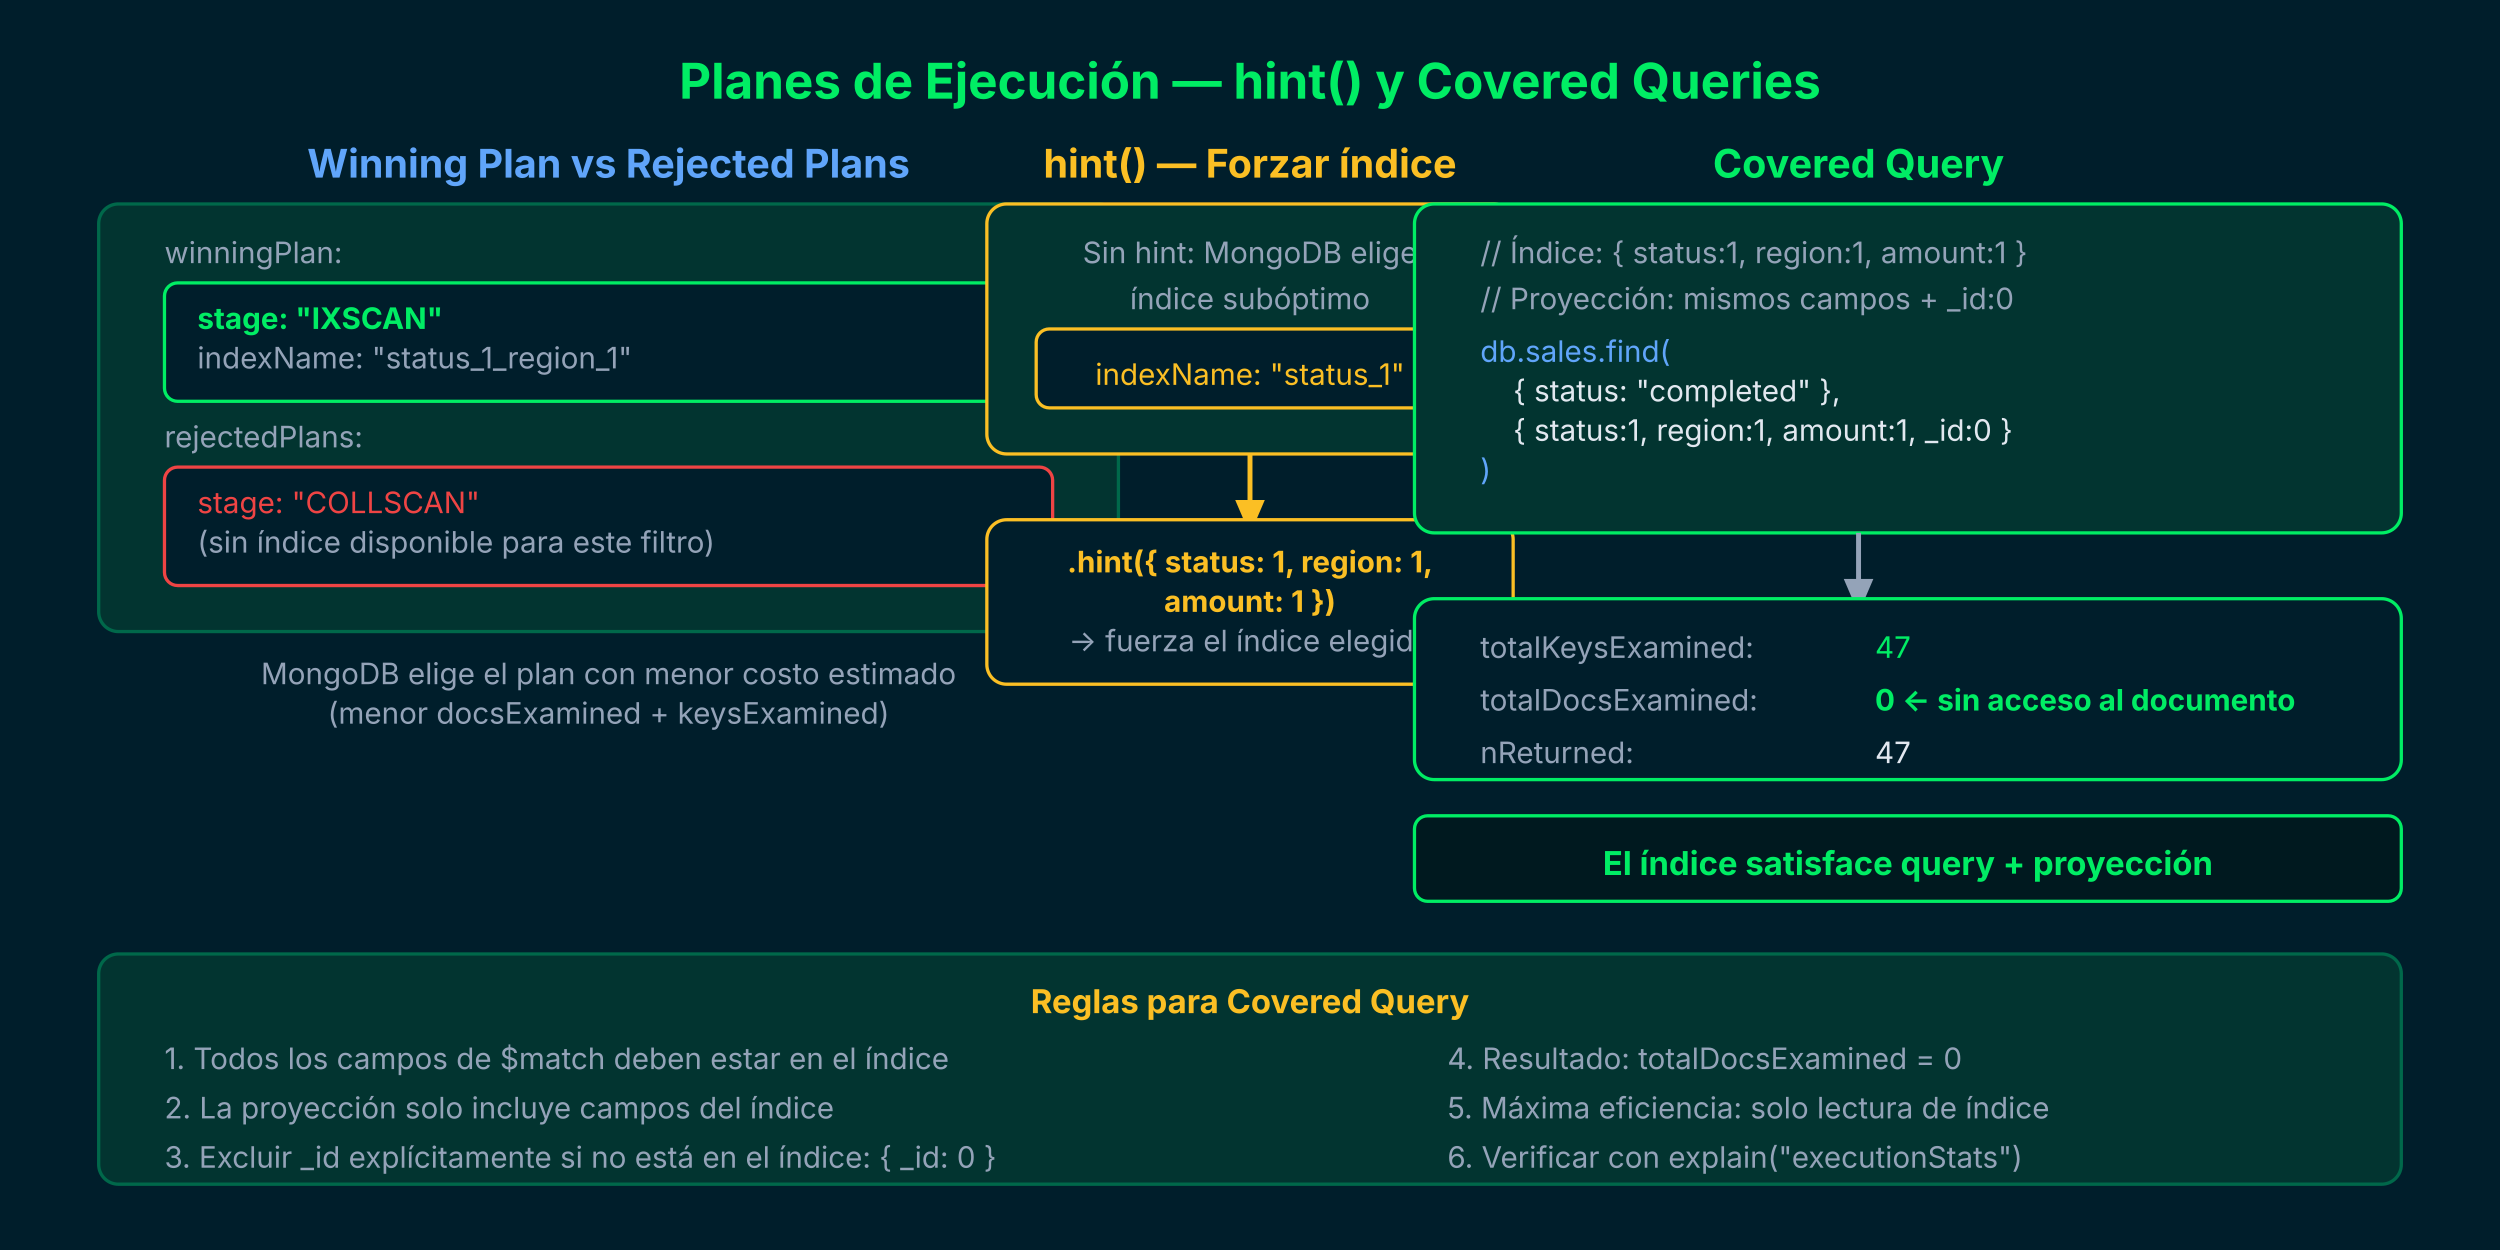
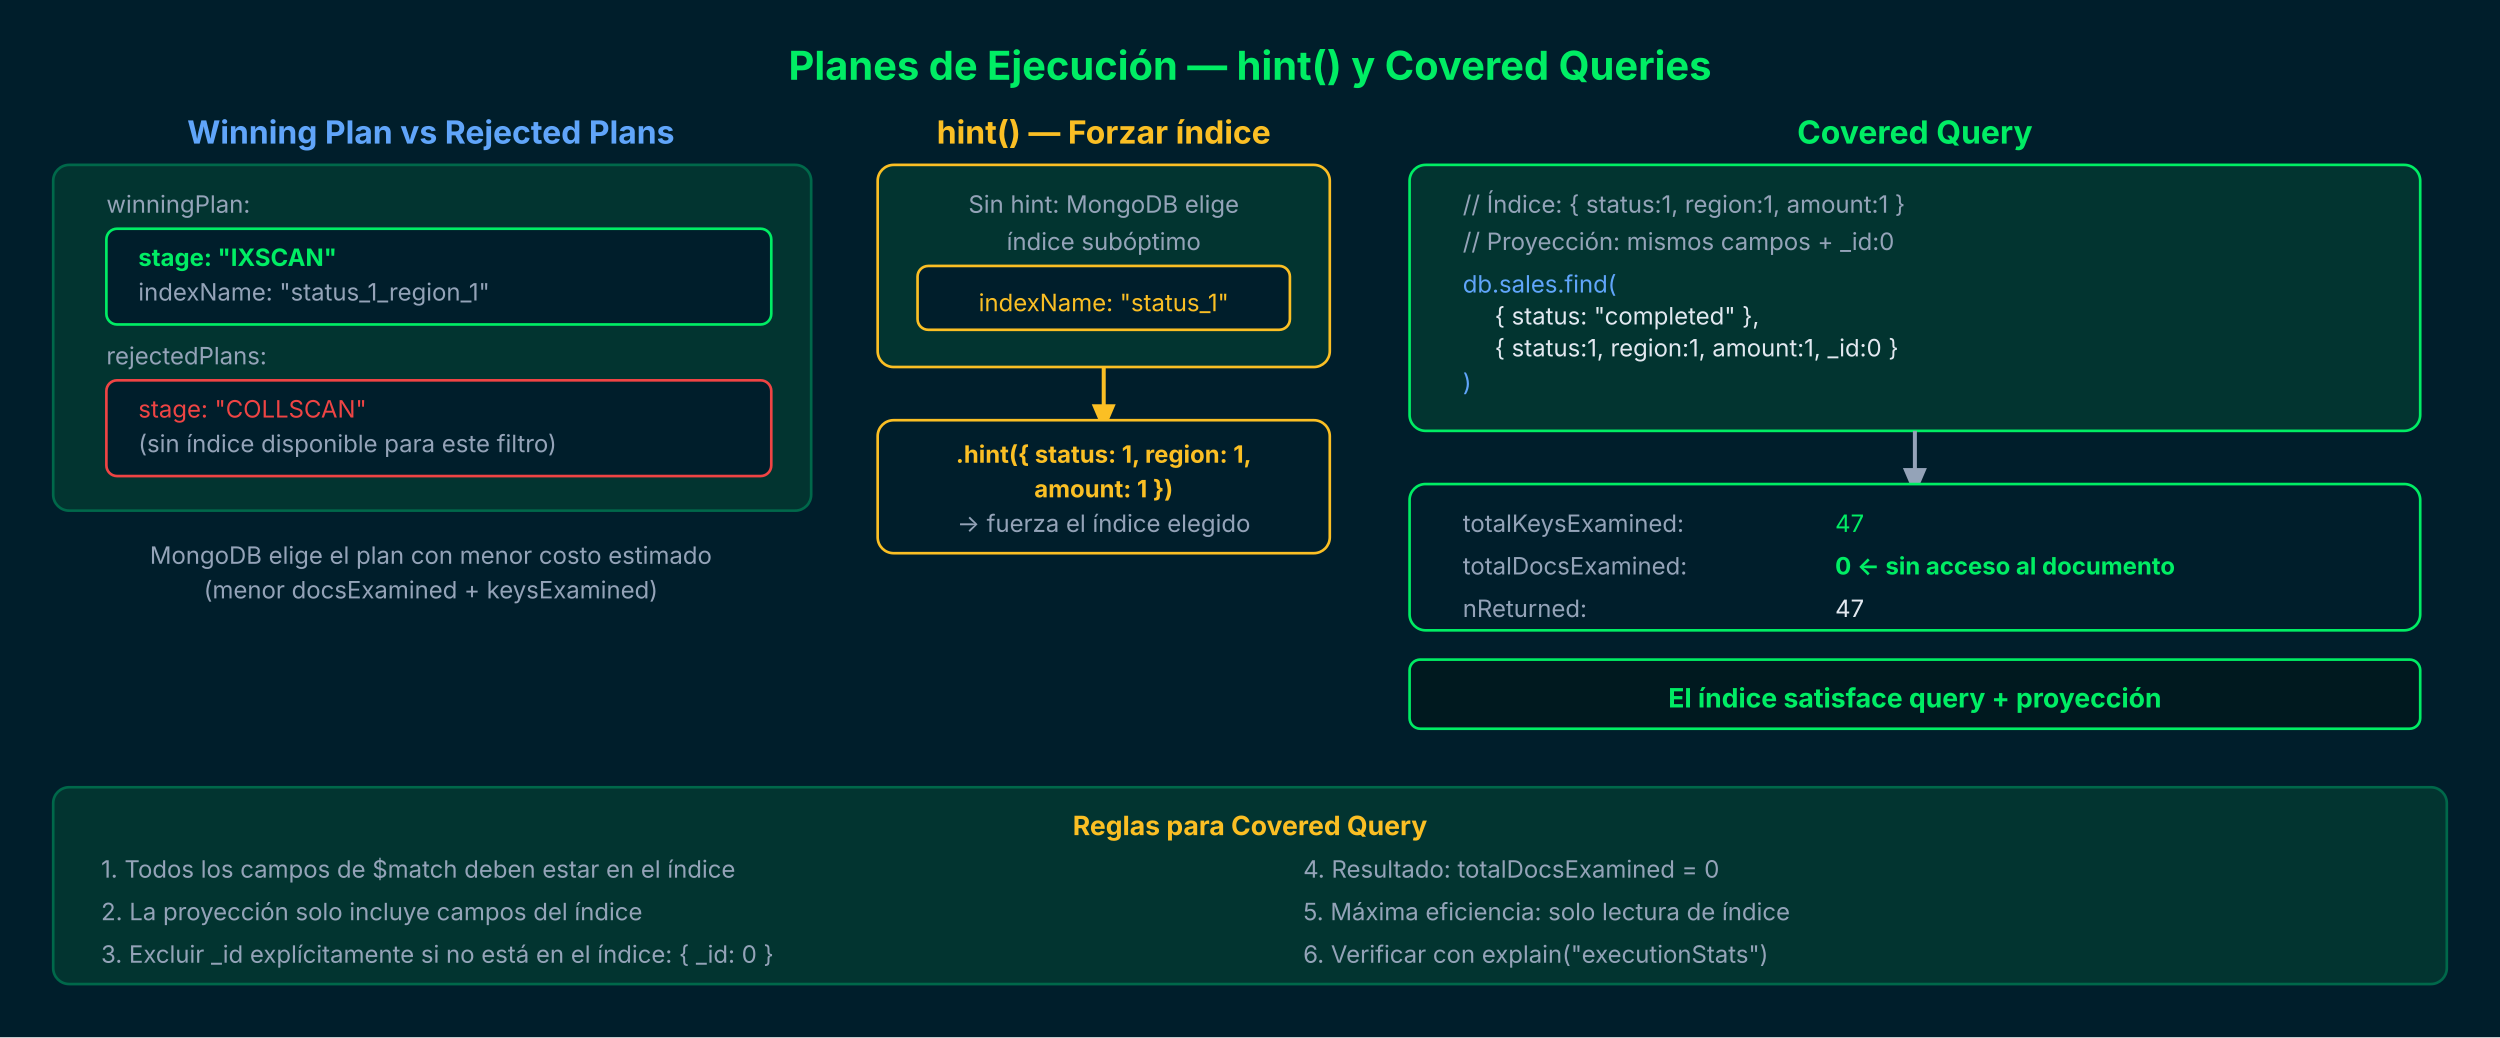
- <svg xmlns="http://www.w3.org/2000/svg" viewBox="0 0 760 380" font-family="Inter, Roboto, sans-serif">
-   <rect width="760" height="380" fill="#001E2B" />
-   <text x="380" y="30" text-anchor="middle" fill="#00ED64" font-size="15" font-weight="bold">Planes de Ejecución — hint() y Covered Queries</text>
-   <text x="185" y="54" text-anchor="middle" fill="#60a5fa" font-size="12" font-weight="bold">Winning Plan vs Rejected Plans</text>
-   <rect x="30" y="62" width="310" height="130" rx="6" fill="#023430" stroke="#00684A" />
-   <text x="50" y="80" fill="#94a3b8" font-size="9">winningPlan:</text>
-   <rect x="50" y="86" width="270" height="36" rx="4" fill="#001E2B" stroke="#00ED64" />
-   <text x="60" y="100" fill="#00ED64" font-size="9" font-weight="bold">stage: "IXSCAN"</text>
-   <text x="60" y="112" fill="#94a3b8" font-size="9">indexName: "status_1_region_1"</text>
-   <text x="50" y="136" fill="#94a3b8" font-size="9">rejectedPlans:</text>
-   <rect x="50" y="142" width="270" height="36" rx="4" fill="#001E2B" stroke="#ef4444" />
-   <text x="60" y="156" fill="#ef4444" font-size="9">stage: "COLLSCAN"</text>
-   <text x="60" y="168" fill="#94a3b8" font-size="9">(sin índice disponible para este filtro)</text>
-   <text x="185" y="208" text-anchor="middle" fill="#94a3b8" font-size="9">MongoDB elige el plan con menor costo estimado</text>
-   <text x="185" y="220" text-anchor="middle" fill="#94a3b8" font-size="9">(menor docsExamined + keysExamined)</text>
-   <text x="380" y="54" text-anchor="middle" fill="#fbbf24" font-size="12" font-weight="bold">hint() — Forzar índice</text>
-   <rect x="300" y="62" width="160" height="76" rx="6" fill="#023430" stroke="#fbbf24" />
-   <text x="380" y="80" text-anchor="middle" fill="#94a3b8" font-size="9">Sin hint: MongoDB elige</text>
-   <text x="380" y="94" text-anchor="middle" fill="#94a3b8" font-size="9">índice subóptimo</text>
-   <rect x="315" y="100" width="130" height="24" rx="4" fill="#001E2B" stroke="#fbbf24" />
-   <text x="380" y="117" text-anchor="middle" fill="#fbbf24" font-size="9">indexName: "status_1"</text>
-   <line x1="380" y1="138" x2="380" y2="158" stroke="#fbbf24" stroke-width="1.5" marker-end="url(#arrY)" />
-   <rect x="300" y="158" width="160" height="50" rx="6" fill="#001E2B" stroke="#fbbf24" />
-   <text x="380" y="174" text-anchor="middle" fill="#fbbf24" font-size="9" font-weight="bold">.hint({ status: 1, region: 1,</text>
-   <text x="380" y="186" text-anchor="middle" fill="#fbbf24" font-size="9" font-weight="bold">amount: 1 })</text>
-   <text x="380" y="198" text-anchor="middle" fill="#94a3b8" font-size="9">→ fuerza el índice elegido</text>
-   <text x="565" y="54" text-anchor="middle" fill="#00ED64" font-size="12" font-weight="bold">Covered Query</text>
-   <rect x="430" y="62" width="300" height="100" rx="6" fill="#023430" stroke="#00ED64" />
-   <text x="450" y="80" fill="#94a3b8" font-size="9">// Índice: { status:1, region:1, amount:1 }</text>
-   <text x="450" y="94" fill="#94a3b8" font-size="9">// Proyección: mismos campos + _id:0</text>
-   <text x="450" y="110" fill="#60a5fa" font-size="9">db.sales.find(</text>
-   <text x="460" y="122" fill="#e2e8f0" font-size="9">{ status: "completed" },</text>
-   <text x="460" y="134" fill="#e2e8f0" font-size="9">{ status:1, region:1, amount:1, _id:0 }</text>
-   <text x="450" y="146" fill="#60a5fa" font-size="9">)</text>
-   <line x1="565" y1="162" x2="565" y2="182" stroke="#94a3b8" stroke-width="1.5" marker-end="url(#arr)" />
-   <rect x="430" y="182" width="300" height="55" rx="6" fill="#001E2B" stroke="#00ED64" />
-   <text x="450" y="200" fill="#94a3b8" font-size="9">totalKeysExamined:</text>
-   <text x="570" y="200" fill="#00ED64" font-size="9">47</text>
-   <text x="450" y="216" fill="#94a3b8" font-size="9">totalDocsExamined:</text>
-   <text x="570" y="216" fill="#00ED64" font-size="9" font-weight="bold">0  ← sin acceso al documento</text>
-   <text x="450" y="232" fill="#94a3b8" font-size="9">nReturned:</text>
-   <text x="570" y="232" fill="#e2e8f0" font-size="9">47</text>
-   <rect x="430" y="248" width="300" height="26" rx="4" fill="#00191f" stroke="#00ED64" />
-   <text x="580" y="266" text-anchor="middle" fill="#00ED64" font-size="10" font-weight="bold">El índice satisface query + proyección</text>
-   <rect x="30" y="290" width="700" height="70" rx="6" fill="#023430" stroke="#00684A" />
-   <text x="380" y="308" text-anchor="middle" fill="#fbbf24" font-size="10" font-weight="bold">Reglas para Covered Query</text>
-   <text x="50" y="325" fill="#94a3b8" font-size="9">1. Todos los campos de $match deben estar en el índice</text>
-   <text x="50" y="340" fill="#94a3b8" font-size="9">2. La proyección solo incluye campos del índice</text>
-   <text x="50" y="355" fill="#94a3b8" font-size="9">3. Excluir _id explícitamente si no está en el índice: { _id: 0 }</text>
-   <text x="440" y="325" fill="#94a3b8" font-size="9">4. Resultado: totalDocsExamined = 0</text>
-   <text x="440" y="340" fill="#94a3b8" font-size="9">5. Máxima eficiencia: solo lectura de índice</text>
-   <text x="440" y="355" fill="#94a3b8" font-size="9">6. Verificar con explain("executionStats")</text>
+ <svg xmlns="http://www.w3.org/2000/svg" viewBox="0 0 940 390" font-family="Inter, Roboto, sans-serif">
+   <rect width="940" height="390" fill="#001E2B" />
+   <text x="470" y="30" text-anchor="middle" fill="#00ED64" font-size="15" font-weight="bold">Planes de Ejecución — hint() y Covered Queries</text>
+   <text x="162" y="54" text-anchor="middle" fill="#60a5fa" font-size="12" font-weight="bold">Winning Plan vs Rejected Plans</text>
+   <rect x="20" y="62" width="285" height="130" rx="6" fill="#023430" stroke="#00684A" />
+   <text x="40" y="80" fill="#94a3b8" font-size="9">winningPlan:</text>
+   <rect x="40" y="86" width="250" height="36" rx="4" fill="#001E2B" stroke="#00ED64" />
+   <text x="52" y="100" fill="#00ED64" font-size="9" font-weight="bold">stage: "IXSCAN"</text>
+   <text x="52" y="113" fill="#94a3b8" font-size="9">indexName: "status_1_region_1"</text>
+   <text x="40" y="137" fill="#94a3b8" font-size="9">rejectedPlans:</text>
+   <rect x="40" y="143" width="250" height="36" rx="4" fill="#001E2B" stroke="#ef4444" />
+   <text x="52" y="157" fill="#ef4444" font-size="9">stage: "COLLSCAN"</text>
+   <text x="52" y="170" fill="#94a3b8" font-size="9">(sin índice disponible para este filtro)</text>
+   <text x="162" y="212" text-anchor="middle" fill="#94a3b8" font-size="9">MongoDB elige el plan con menor costo estimado</text>
+   <text x="162" y="225" text-anchor="middle" fill="#94a3b8" font-size="9">(menor docsExamined + keysExamined)</text>
+   <text x="415" y="54" text-anchor="middle" fill="#fbbf24" font-size="12" font-weight="bold">hint() — Forzar índice</text>
+   <rect x="330" y="62" width="170" height="76" rx="6" fill="#023430" stroke="#fbbf24" />
+   <text x="415" y="80" text-anchor="middle" fill="#94a3b8" font-size="9">Sin hint: MongoDB elige</text>
+   <text x="415" y="94" text-anchor="middle" fill="#94a3b8" font-size="9">índice subóptimo</text>
+   <rect x="345" y="100" width="140" height="24" rx="4" fill="#001E2B" stroke="#fbbf24" />
+   <text x="415" y="117" text-anchor="middle" fill="#fbbf24" font-size="9">indexName: "status_1"</text>
+   <line x1="415" y1="138" x2="415" y2="158" stroke="#fbbf24" stroke-width="1.5" marker-end="url(#arrY)" />
+   <rect x="330" y="158" width="170" height="50" rx="6" fill="#001E2B" stroke="#fbbf24" />
+   <text x="415" y="174" text-anchor="middle" fill="#fbbf24" font-size="9" font-weight="bold">.hint({ status: 1, region: 1,</text>
+   <text x="415" y="187" text-anchor="middle" fill="#fbbf24" font-size="9" font-weight="bold">amount: 1 })</text>
+   <text x="415" y="200" text-anchor="middle" fill="#94a3b8" font-size="9">→ fuerza el índice elegido</text>
+   <text x="720" y="54" text-anchor="middle" fill="#00ED64" font-size="12" font-weight="bold">Covered Query</text>
+   <rect x="530" y="62" width="380" height="100" rx="6" fill="#023430" stroke="#00ED64" />
+   <text x="550" y="80" fill="#94a3b8" font-size="9">// Índice: { status:1, region:1, amount:1 }</text>
+   <text x="550" y="94" fill="#94a3b8" font-size="9">// Proyección: mismos campos + _id:0</text>
+   <text x="550" y="110" fill="#60a5fa" font-size="9">db.sales.find(</text>
+   <text x="562" y="122" fill="#e2e8f0" font-size="9">{ status: "completed" },</text>
+   <text x="562" y="134" fill="#e2e8f0" font-size="9">{ status:1, region:1, amount:1, _id:0 }</text>
+   <text x="550" y="147" fill="#60a5fa" font-size="9">)</text>
+   <line x1="720" y1="162" x2="720" y2="182" stroke="#94a3b8" stroke-width="1.5" marker-end="url(#arr)" />
+   <rect x="530" y="182" width="380" height="55" rx="6" fill="#001E2B" stroke="#00ED64" />
+   <text x="550" y="200" fill="#94a3b8" font-size="9">totalKeysExamined:</text>
+   <text x="690" y="200" fill="#00ED64" font-size="9">47</text>
+   <text x="550" y="216" fill="#94a3b8" font-size="9">totalDocsExamined:</text>
+   <text x="690" y="216" fill="#00ED64" font-size="9" font-weight="bold">0  ← sin acceso al documento</text>
+   <text x="550" y="232" fill="#94a3b8" font-size="9">nReturned:</text>
+   <text x="690" y="232" fill="#e2e8f0" font-size="9">47</text>
+   <rect x="530" y="248" width="380" height="26" rx="4" fill="#00191f" stroke="#00ED64" />
+   <text x="720" y="266" text-anchor="middle" fill="#00ED64" font-size="10" font-weight="bold">El índice satisface query + proyección</text>
+   <rect x="20" y="296" width="900" height="74" rx="6" fill="#023430" stroke="#00684A" />
+   <text x="470" y="314" text-anchor="middle" fill="#fbbf24" font-size="10" font-weight="bold">Reglas para Covered Query</text>
+   <text x="38" y="330" fill="#94a3b8" font-size="9">1. Todos los campos de $match deben estar en el índice</text>
+   <text x="38" y="346" fill="#94a3b8" font-size="9">2. La proyección solo incluye campos del índice</text>
+   <text x="38" y="362" fill="#94a3b8" font-size="9">3. Excluir _id explícitamente si no está en el índice: { _id: 0 }</text>
+   <text x="490" y="330" fill="#94a3b8" font-size="9">4. Resultado: totalDocsExamined = 0</text>
+   <text x="490" y="346" fill="#94a3b8" font-size="9">5. Máxima eficiencia: solo lectura de índice</text>
+   <text x="490" y="362" fill="#94a3b8" font-size="9">6. Verificar con explain("executionStats")</text>
  <defs>
    <marker id="arr" markerWidth="8" markerHeight="8" refX="4" refY="3" orient="auto">
      <path d="M0,0 L0,6 L7,3 z" fill="#94a3b8" />
    </marker>
    <marker id="arrY" markerWidth="8" markerHeight="8" refX="4" refY="3" orient="auto">
      <path d="M0,0 L0,6 L7,3 z" fill="#fbbf24" />
    </marker>
  </defs>
</svg>
